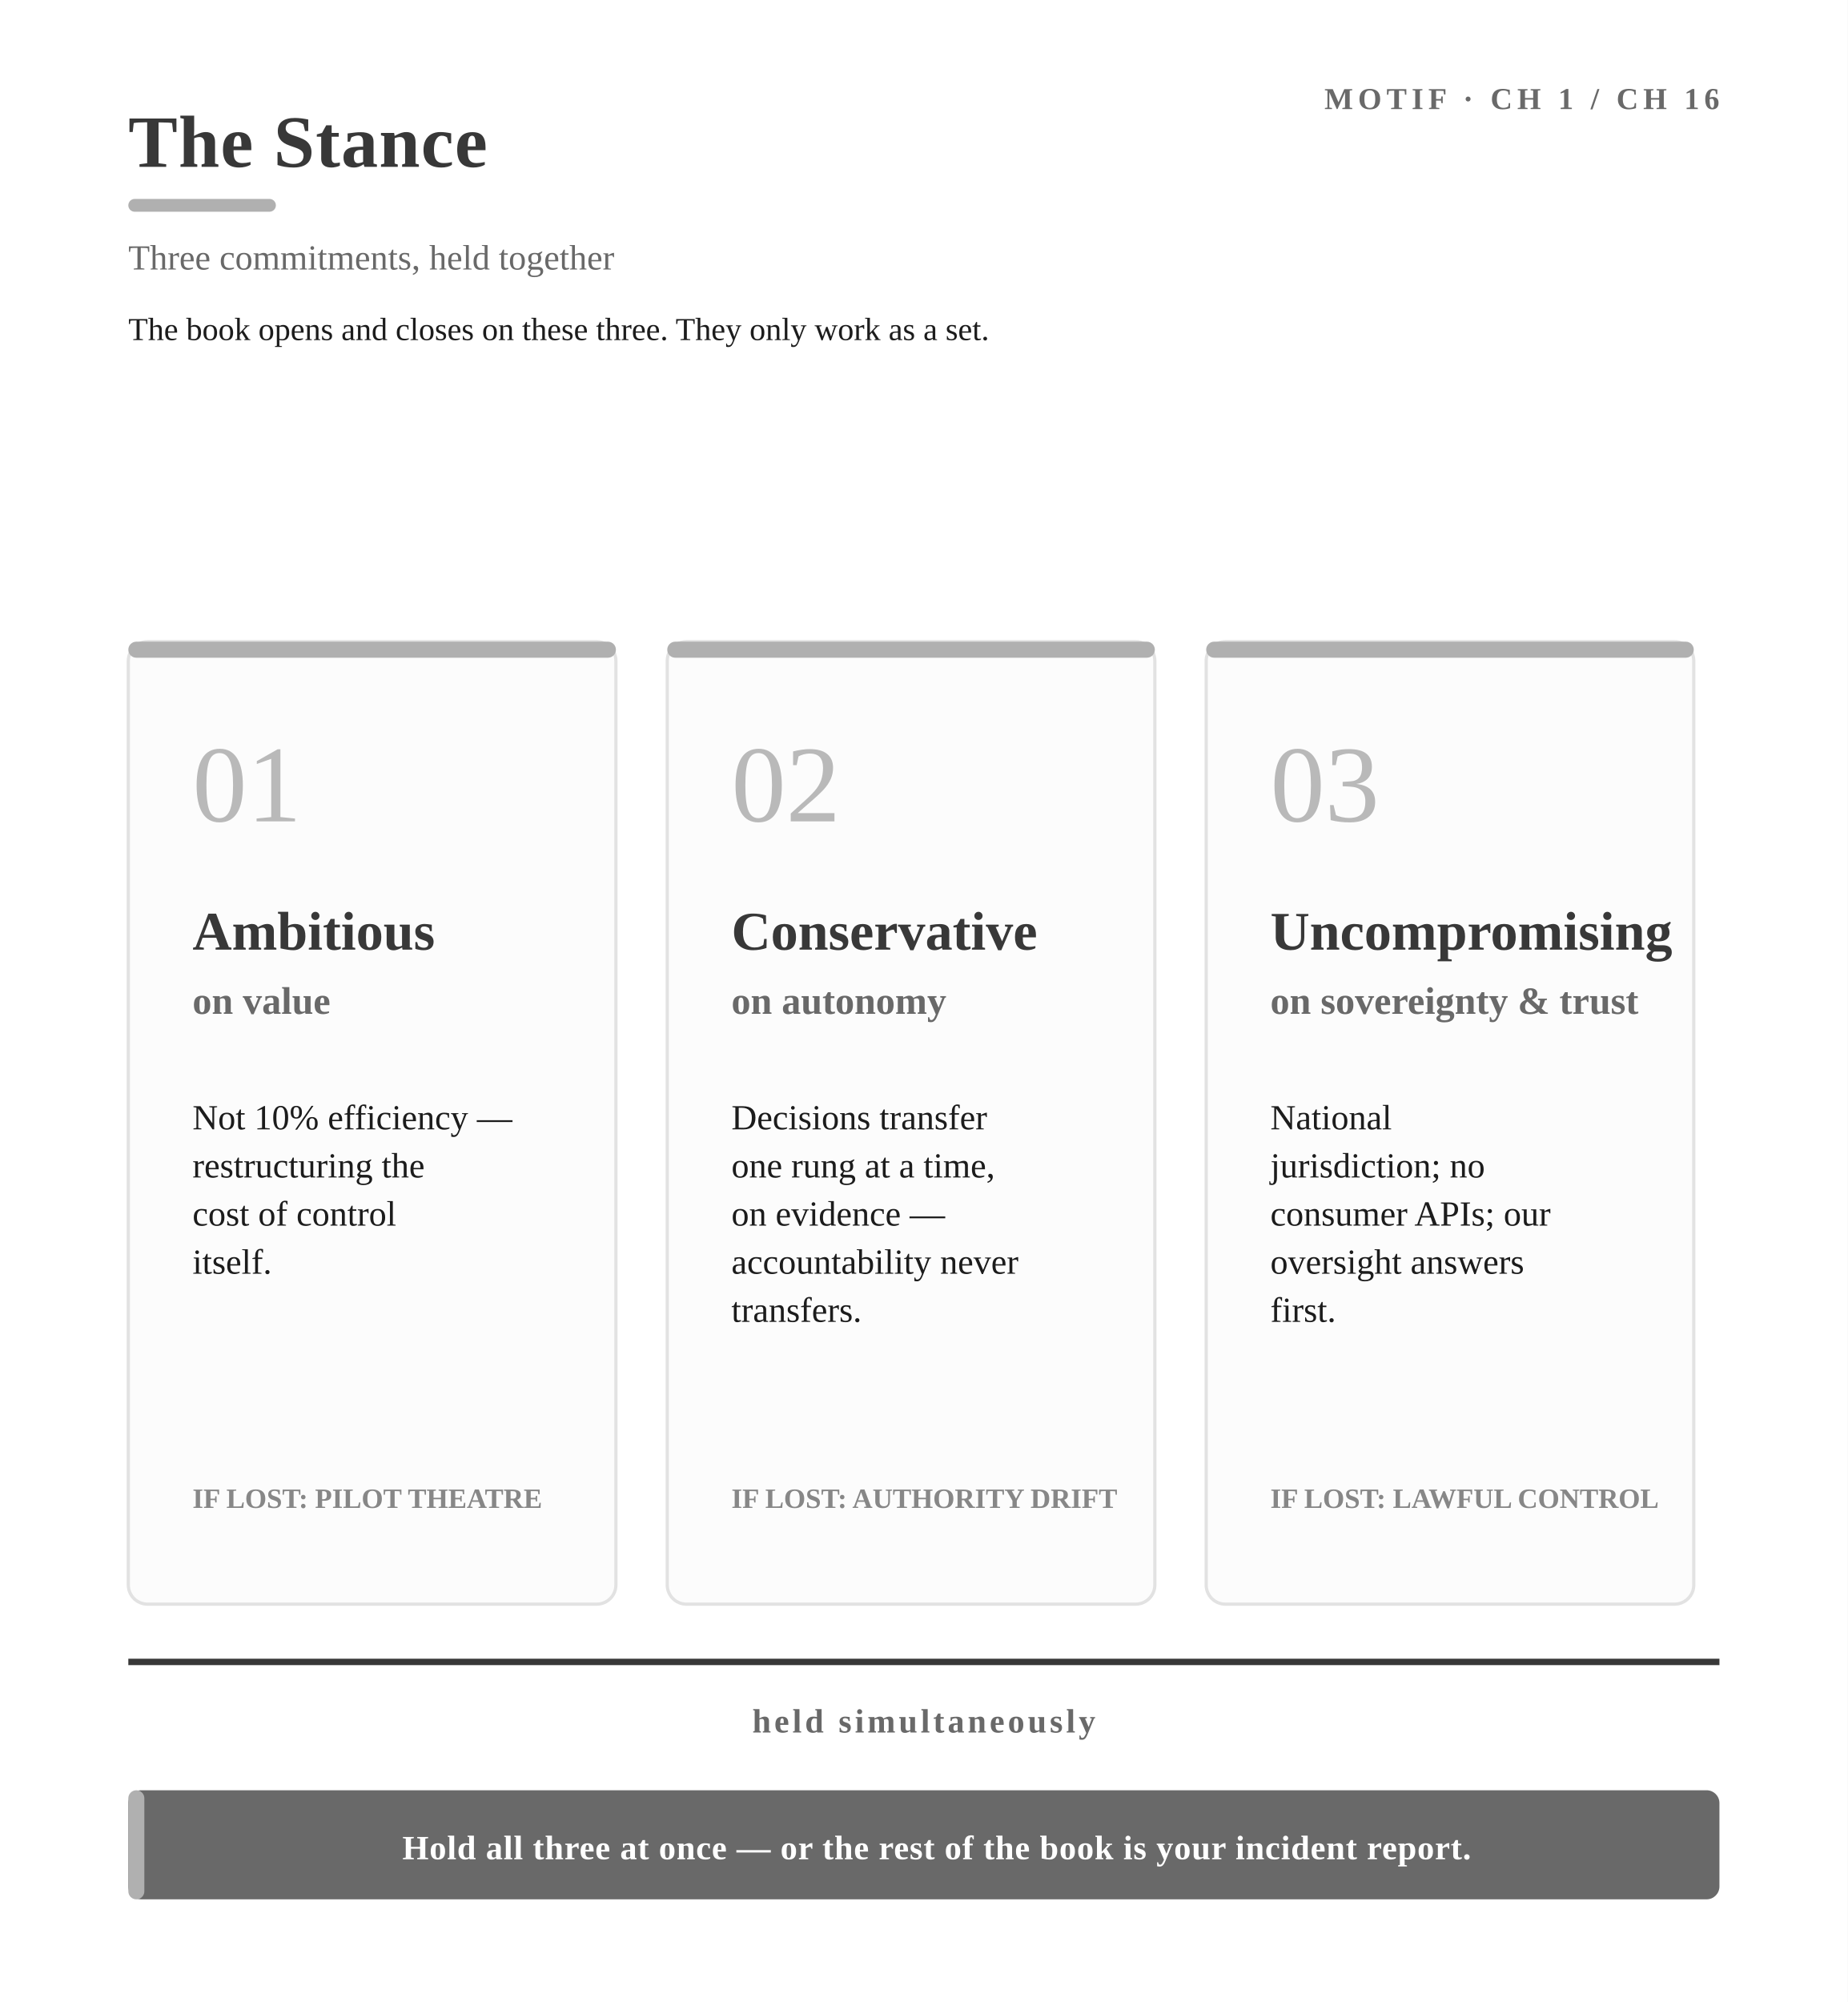
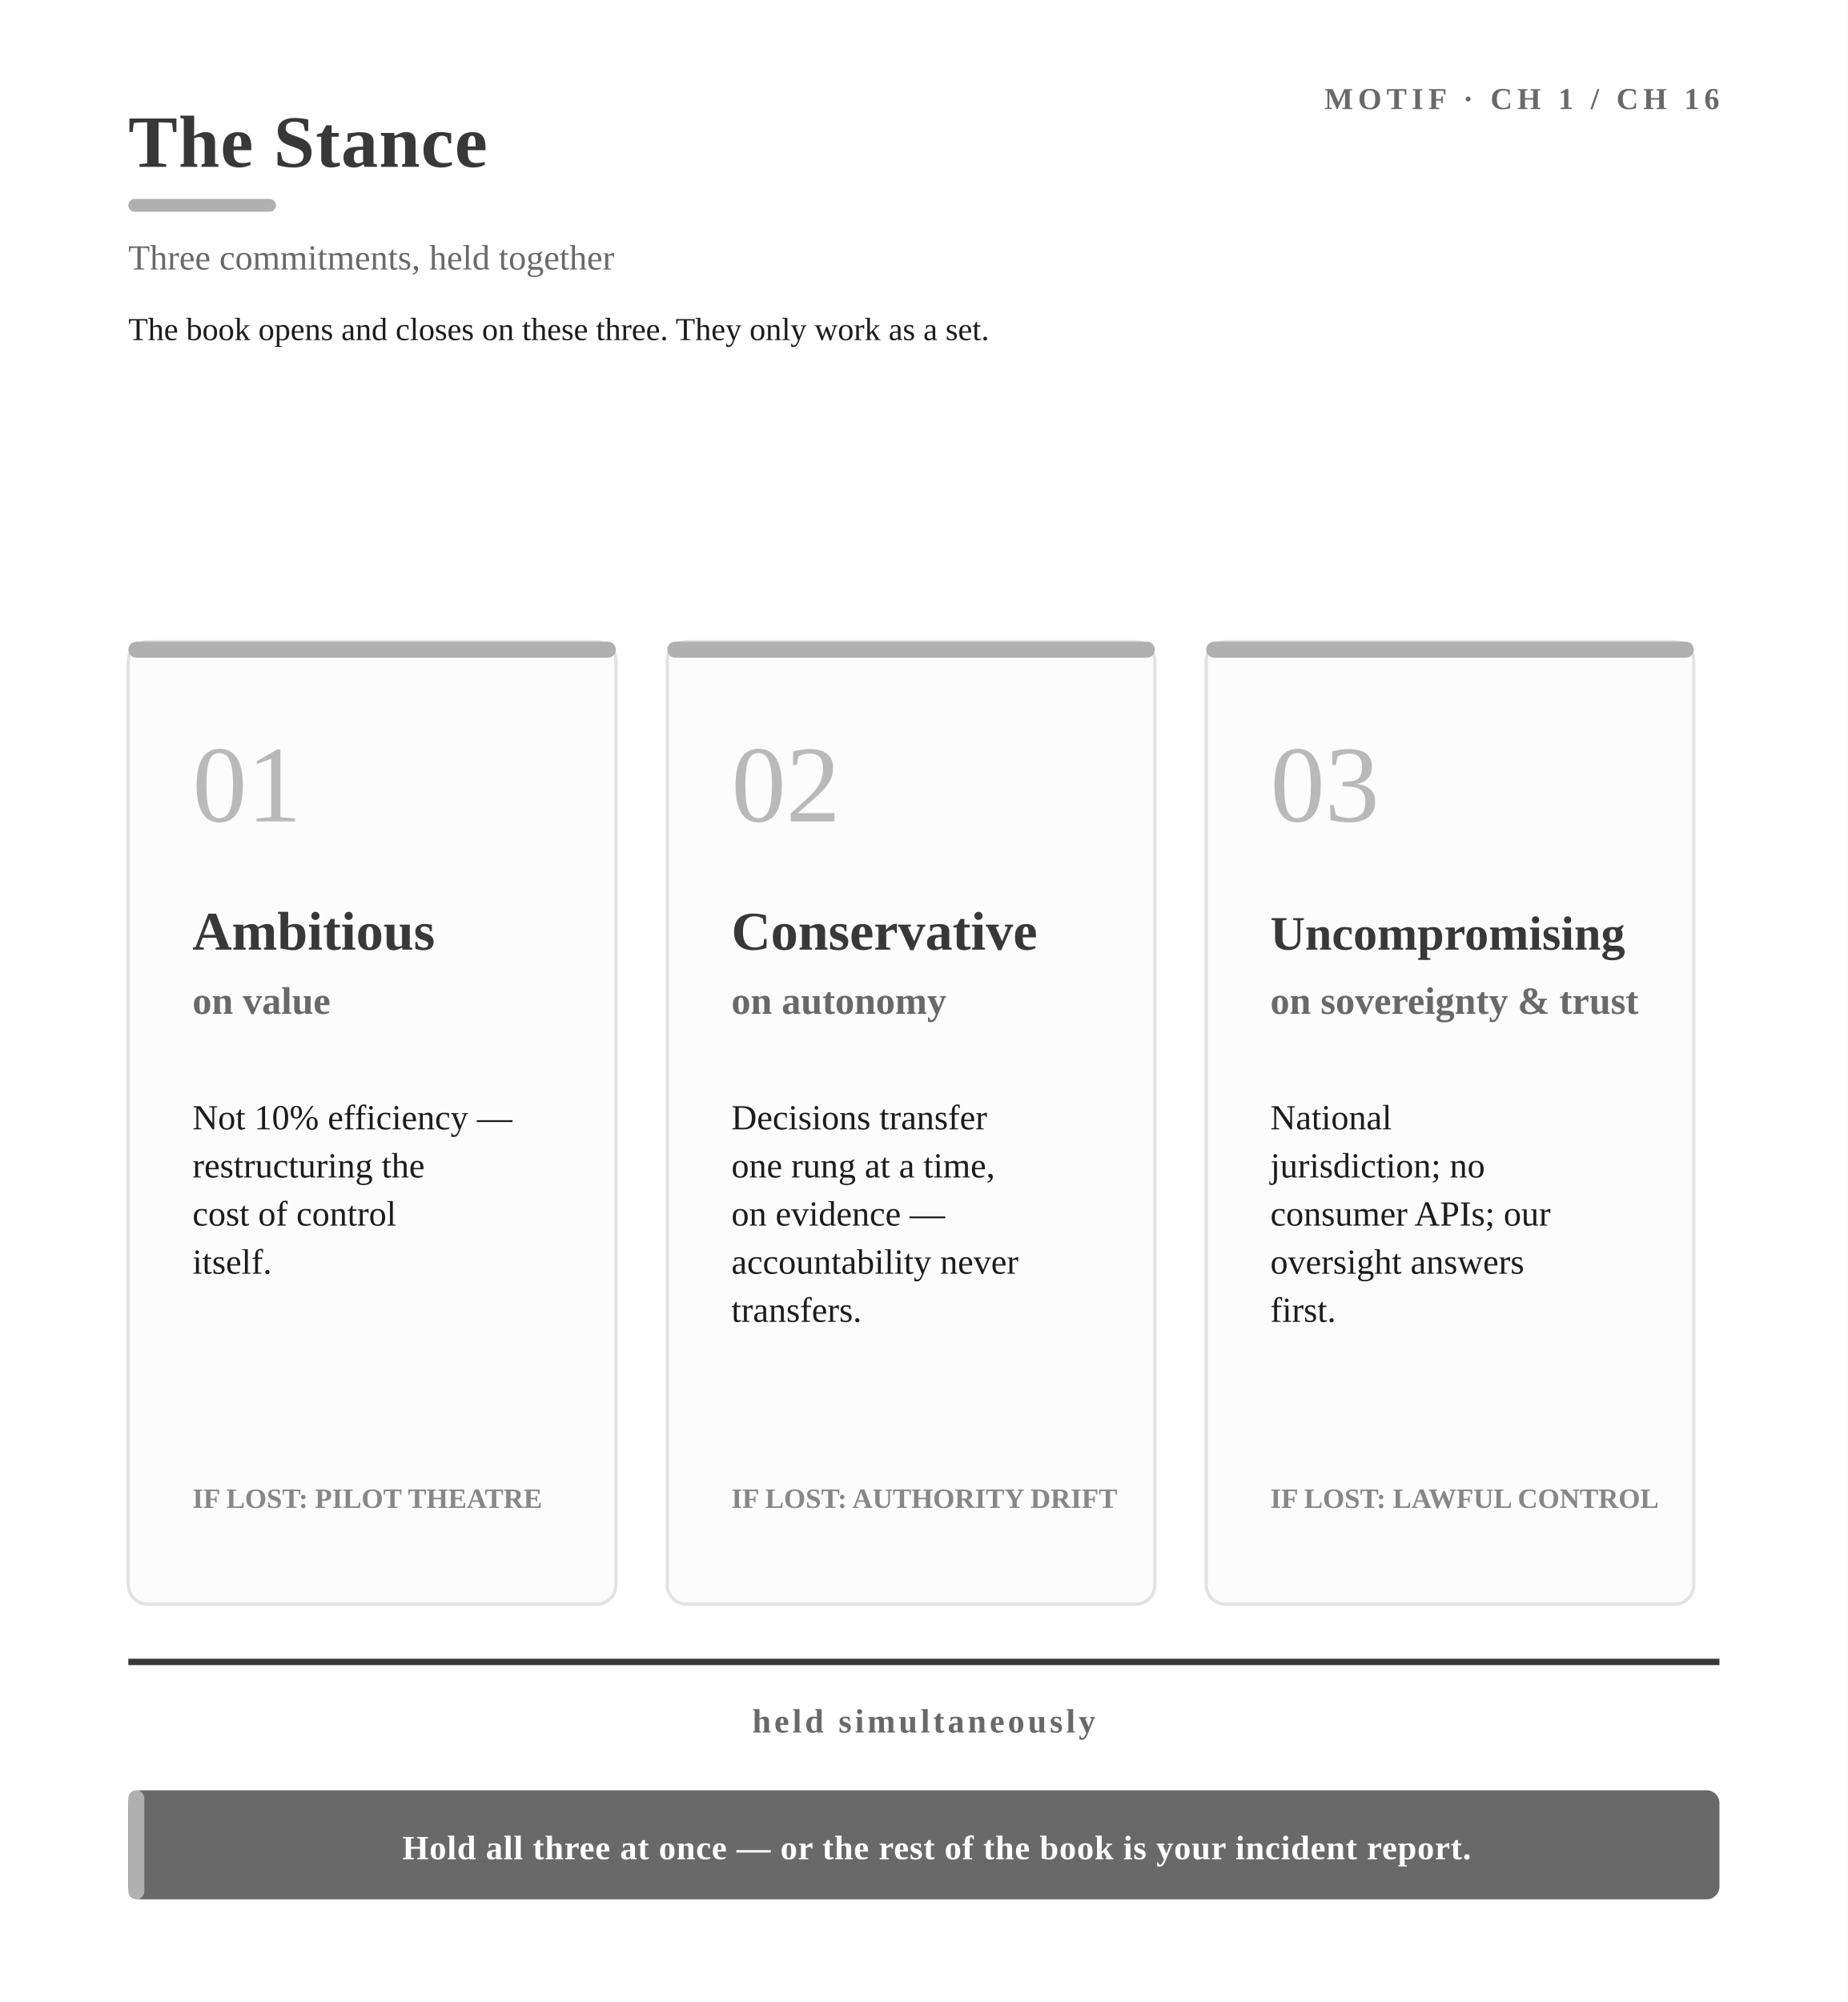
<svg xmlns="http://www.w3.org/2000/svg" viewBox="0 0 576 624" width="576" height="624">
  <defs>
    <filter id="gs">
      <feColorMatrix type="saturate" values="0" />
    </filter>
  </defs>
  <rect width="576" height="864" fill="#fff" />
  <g filter="url(#gs)">
    <text x="40" y="52" font-size="23" font-weight="700" fill="#1B3A5C" letter-spacing="0.3">The Stance</text>
    <rect x="40" y="62" width="46" height="4" rx="2" fill="#E8A33D" />
    <text x="536" y="34" text-anchor="end" font-size="9.5" font-weight="600" fill="#5C6B7A" letter-spacing="1.5">MOTIF · CH 1 / CH 16</text>
    <text x="40" y="84" font-size="11" fill="#5C6B7A">Three commitments, held together</text>
    <text x="40" y="106" font-size="10" fill="#1A1A1A" font-weight="400">
      <tspan x="40" dy="0">The book opens and closes on these three. They only work as a set.</tspan>
    </text>
    <rect x="40" y="200" width="152" height="300" rx="6" fill="#FBFCFD" stroke="#DCE2E8" />
    <rect x="40" y="200" width="152" height="5" rx="2.5" fill="#E8A33D" />
    <text x="60" y="256" font-size="34" fill="#A7BBCB" font-weight="300">01</text>
    <text x="60" y="296" font-size="17" fill="#1B3A5C" font-weight="700">Ambitious</text>
    <text x="60" y="316" font-size="12" fill="#5C6B7A" font-weight="600">on value</text>
    <text x="60" y="352" font-size="11" fill="#1A1A1A" font-weight="400">
      <tspan x="60" dy="0">Not 10% efficiency —</tspan>
      <tspan x="60" dy="15">restructuring the</tspan>
      <tspan x="60" dy="15">cost of control</tspan>
      <tspan x="60" dy="15">itself.</tspan>
    </text>
    <rect x="208" y="200" width="152" height="300" rx="6" fill="#FBFCFD" stroke="#DCE2E8" />
    <rect x="208" y="200" width="152" height="5" rx="2.5" fill="#E8A33D" />
    <text x="228" y="256" font-size="34" fill="#A7BBCB" font-weight="300">02</text>
    <text x="228" y="296" font-size="17" fill="#1B3A5C" font-weight="700">Conservative</text>
    <text x="228" y="316" font-size="12" fill="#5C6B7A" font-weight="600">on autonomy</text>
    <text x="228" y="352" font-size="11" fill="#1A1A1A" font-weight="400">
      <tspan x="228" dy="0">Decisions transfer</tspan>
      <tspan x="228" dy="15">one rung at a time,</tspan>
      <tspan x="228" dy="15">on evidence —</tspan>
      <tspan x="228" dy="15">accountability never</tspan>
      <tspan x="228" dy="15">transfers.</tspan>
    </text>
    <rect x="376" y="200" width="152" height="300" rx="6" fill="#FBFCFD" stroke="#DCE2E8" />
    <rect x="376" y="200" width="152" height="5" rx="2.5" fill="#E8A33D" />
    <text x="396" y="256" font-size="34" fill="#A7BBCB" font-weight="300">03</text>
-     <text x="396" y="296" font-size="17" fill="#1B3A5C" font-weight="700">Uncompromising</text>
+     <text x="396" y="296" font-size="15" fill="#1B3A5C" font-weight="700">Uncompromising</text>
    <text x="396" y="316" font-size="12" fill="#5C6B7A" font-weight="600">on sovereignty &amp; trust</text>
    <text x="396" y="352" font-size="11" fill="#1A1A1A" font-weight="400">
      <tspan x="396" dy="0">National</tspan>
      <tspan x="396" dy="15">jurisdiction; no</tspan>
      <tspan x="396" dy="15">consumer APIs; our</tspan>
      <tspan x="396" dy="15">oversight answers</tspan>
      <tspan x="396" dy="15">first.</tspan>
    </text>
    <text x="60" y="470" font-size="8.7" fill="#B77A16" font-weight="700">IF LOST: PILOT THEATRE</text>
    <text x="228" y="470" font-size="8.7" fill="#B77A16" font-weight="700">IF LOST: AUTHORITY DRIFT</text>
    <text x="396" y="470" font-size="8.7" fill="#B77A16" font-weight="700">IF LOST: LAWFUL CONTROL</text>
    <line x1="40" y1="518" x2="536" y2="518" stroke="#1B3A5C" stroke-width="2" />
    <text x="288" y="540" font-size="10.5" fill="#5C6B7A" font-weight="600" letter-spacing="1" text-anchor="middle">held simultaneously</text>
    <rect x="40" y="558" width="496" height="34" rx="4" fill="#5C6B7A" />
    <rect x="40" y="558" width="5" height="34" rx="2.5" fill="#E8A33D" />
    <text x="292" y="579.5" text-anchor="middle" font-size="10.6" font-weight="600" fill="#fff" letter-spacing="0.2">Hold all three at once — or the rest of the book is your incident report.</text>
  </g>
</svg>
